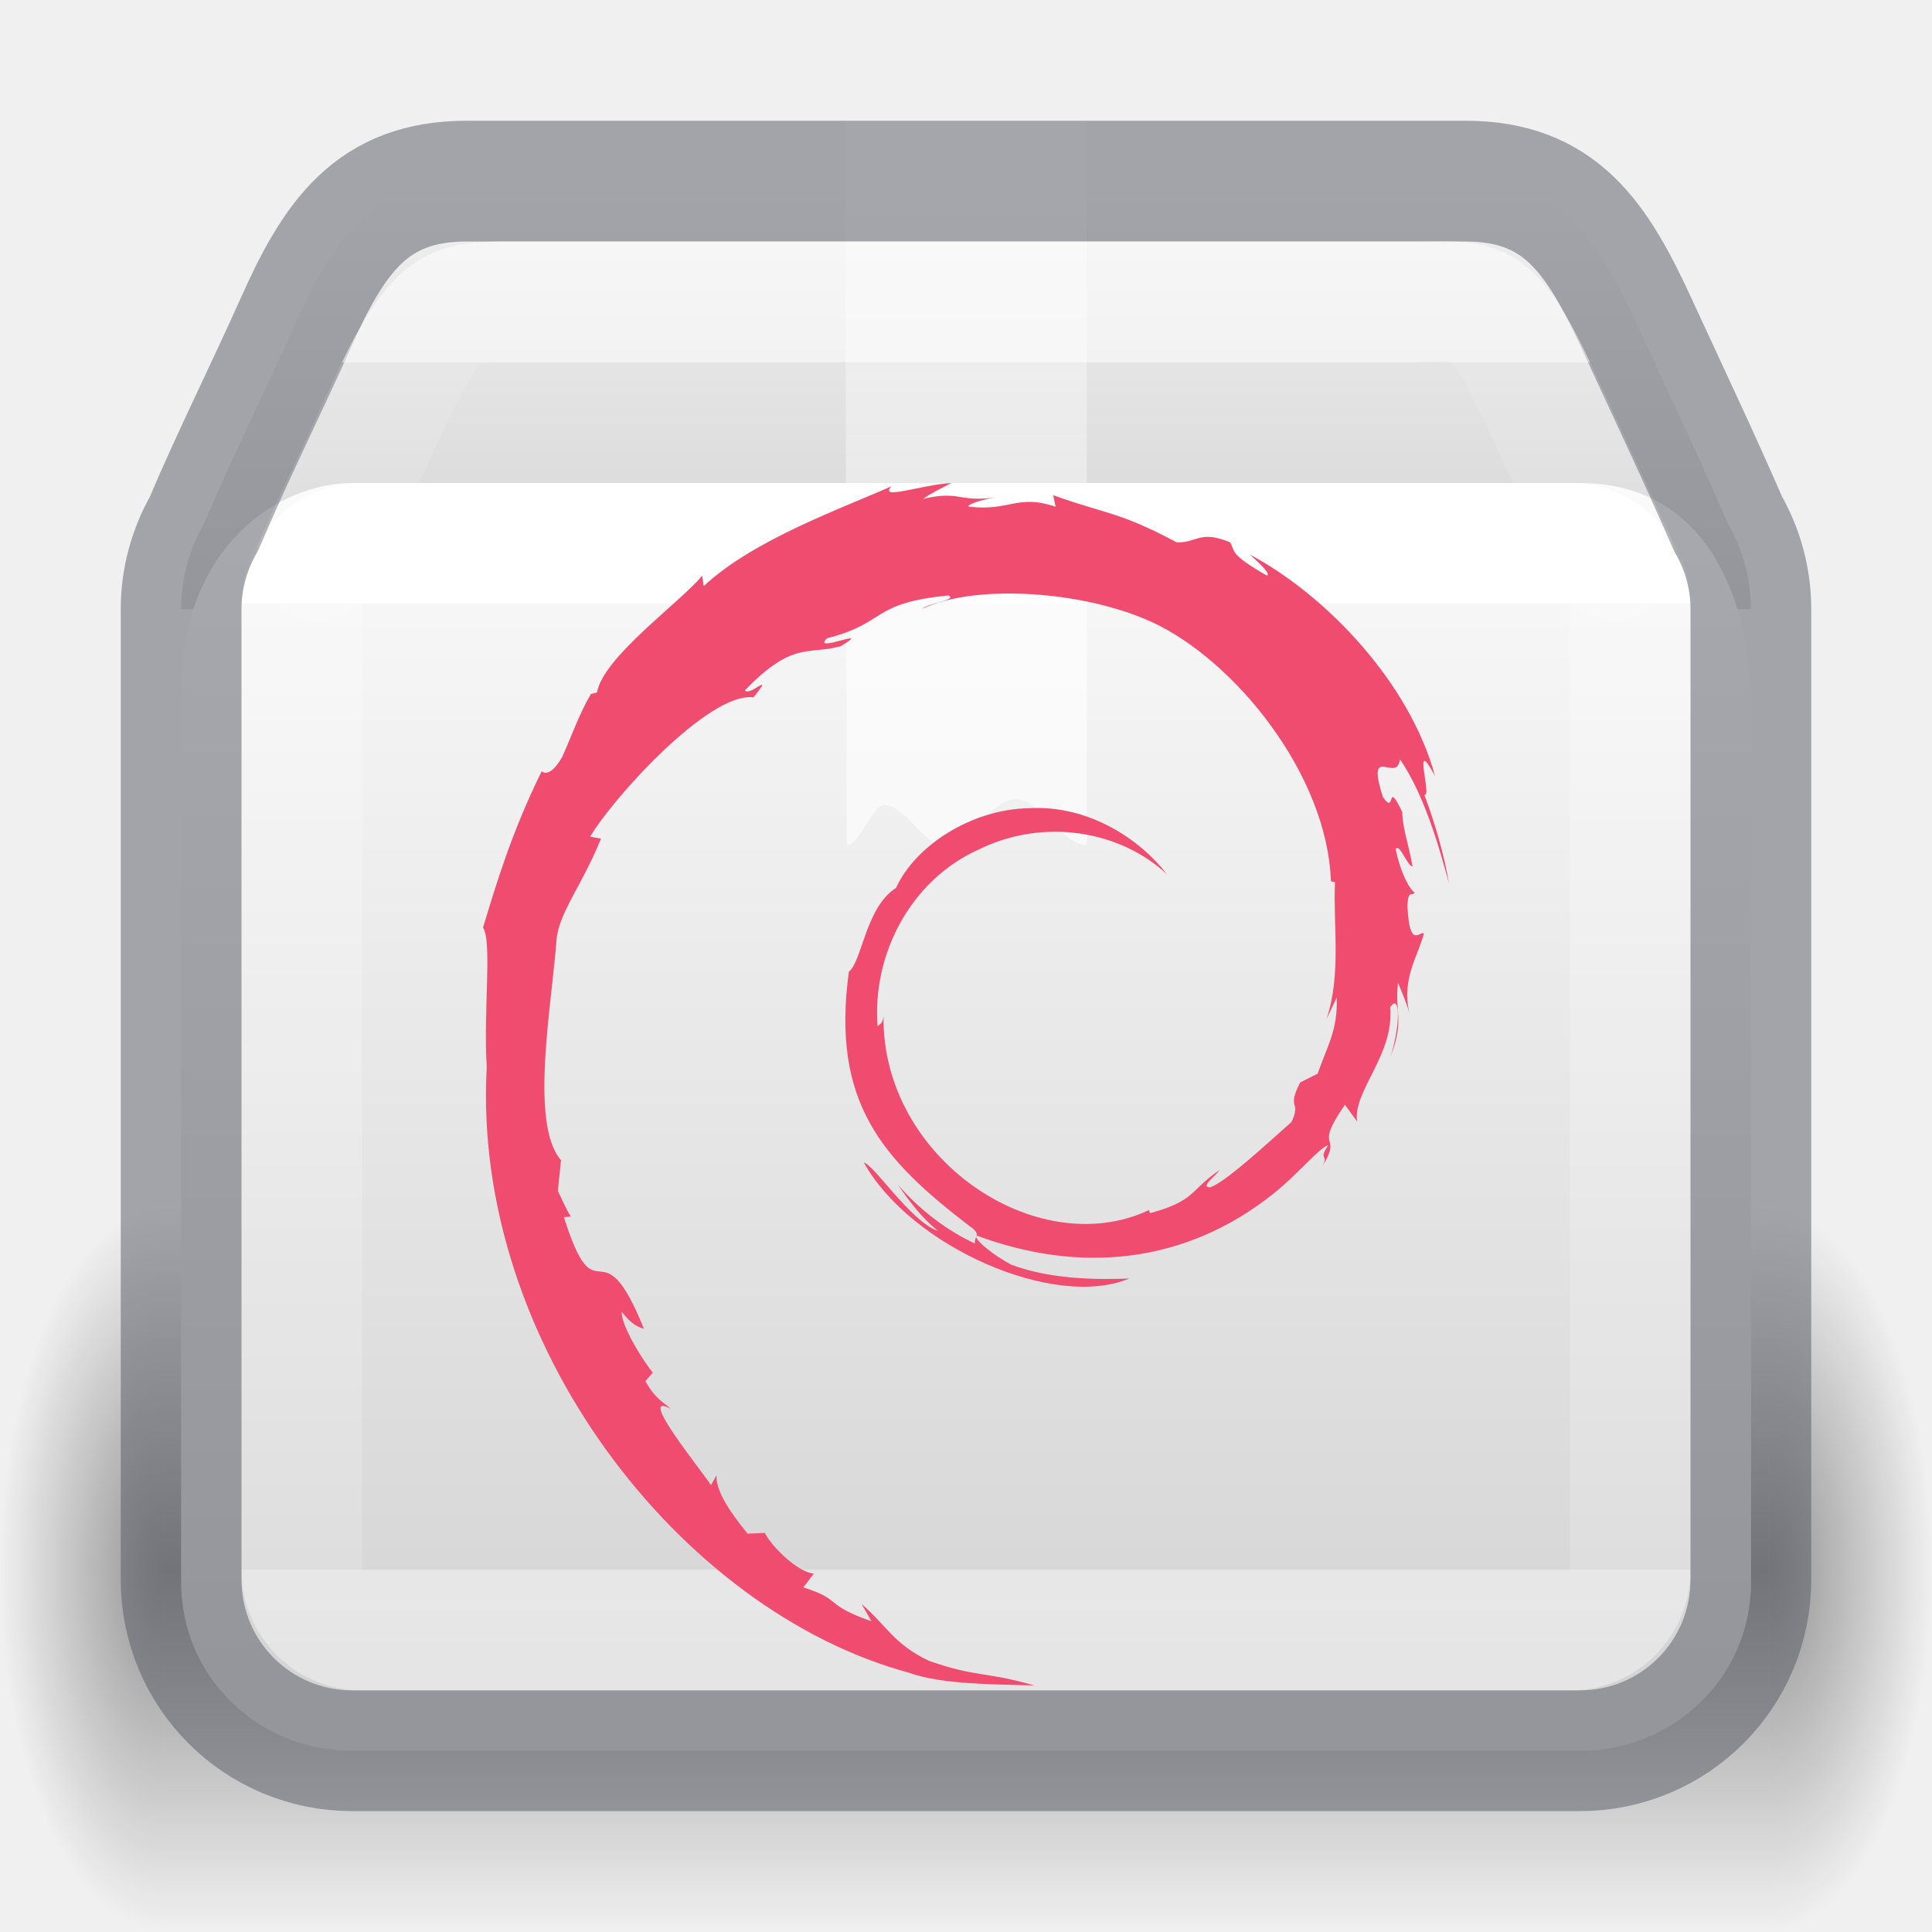
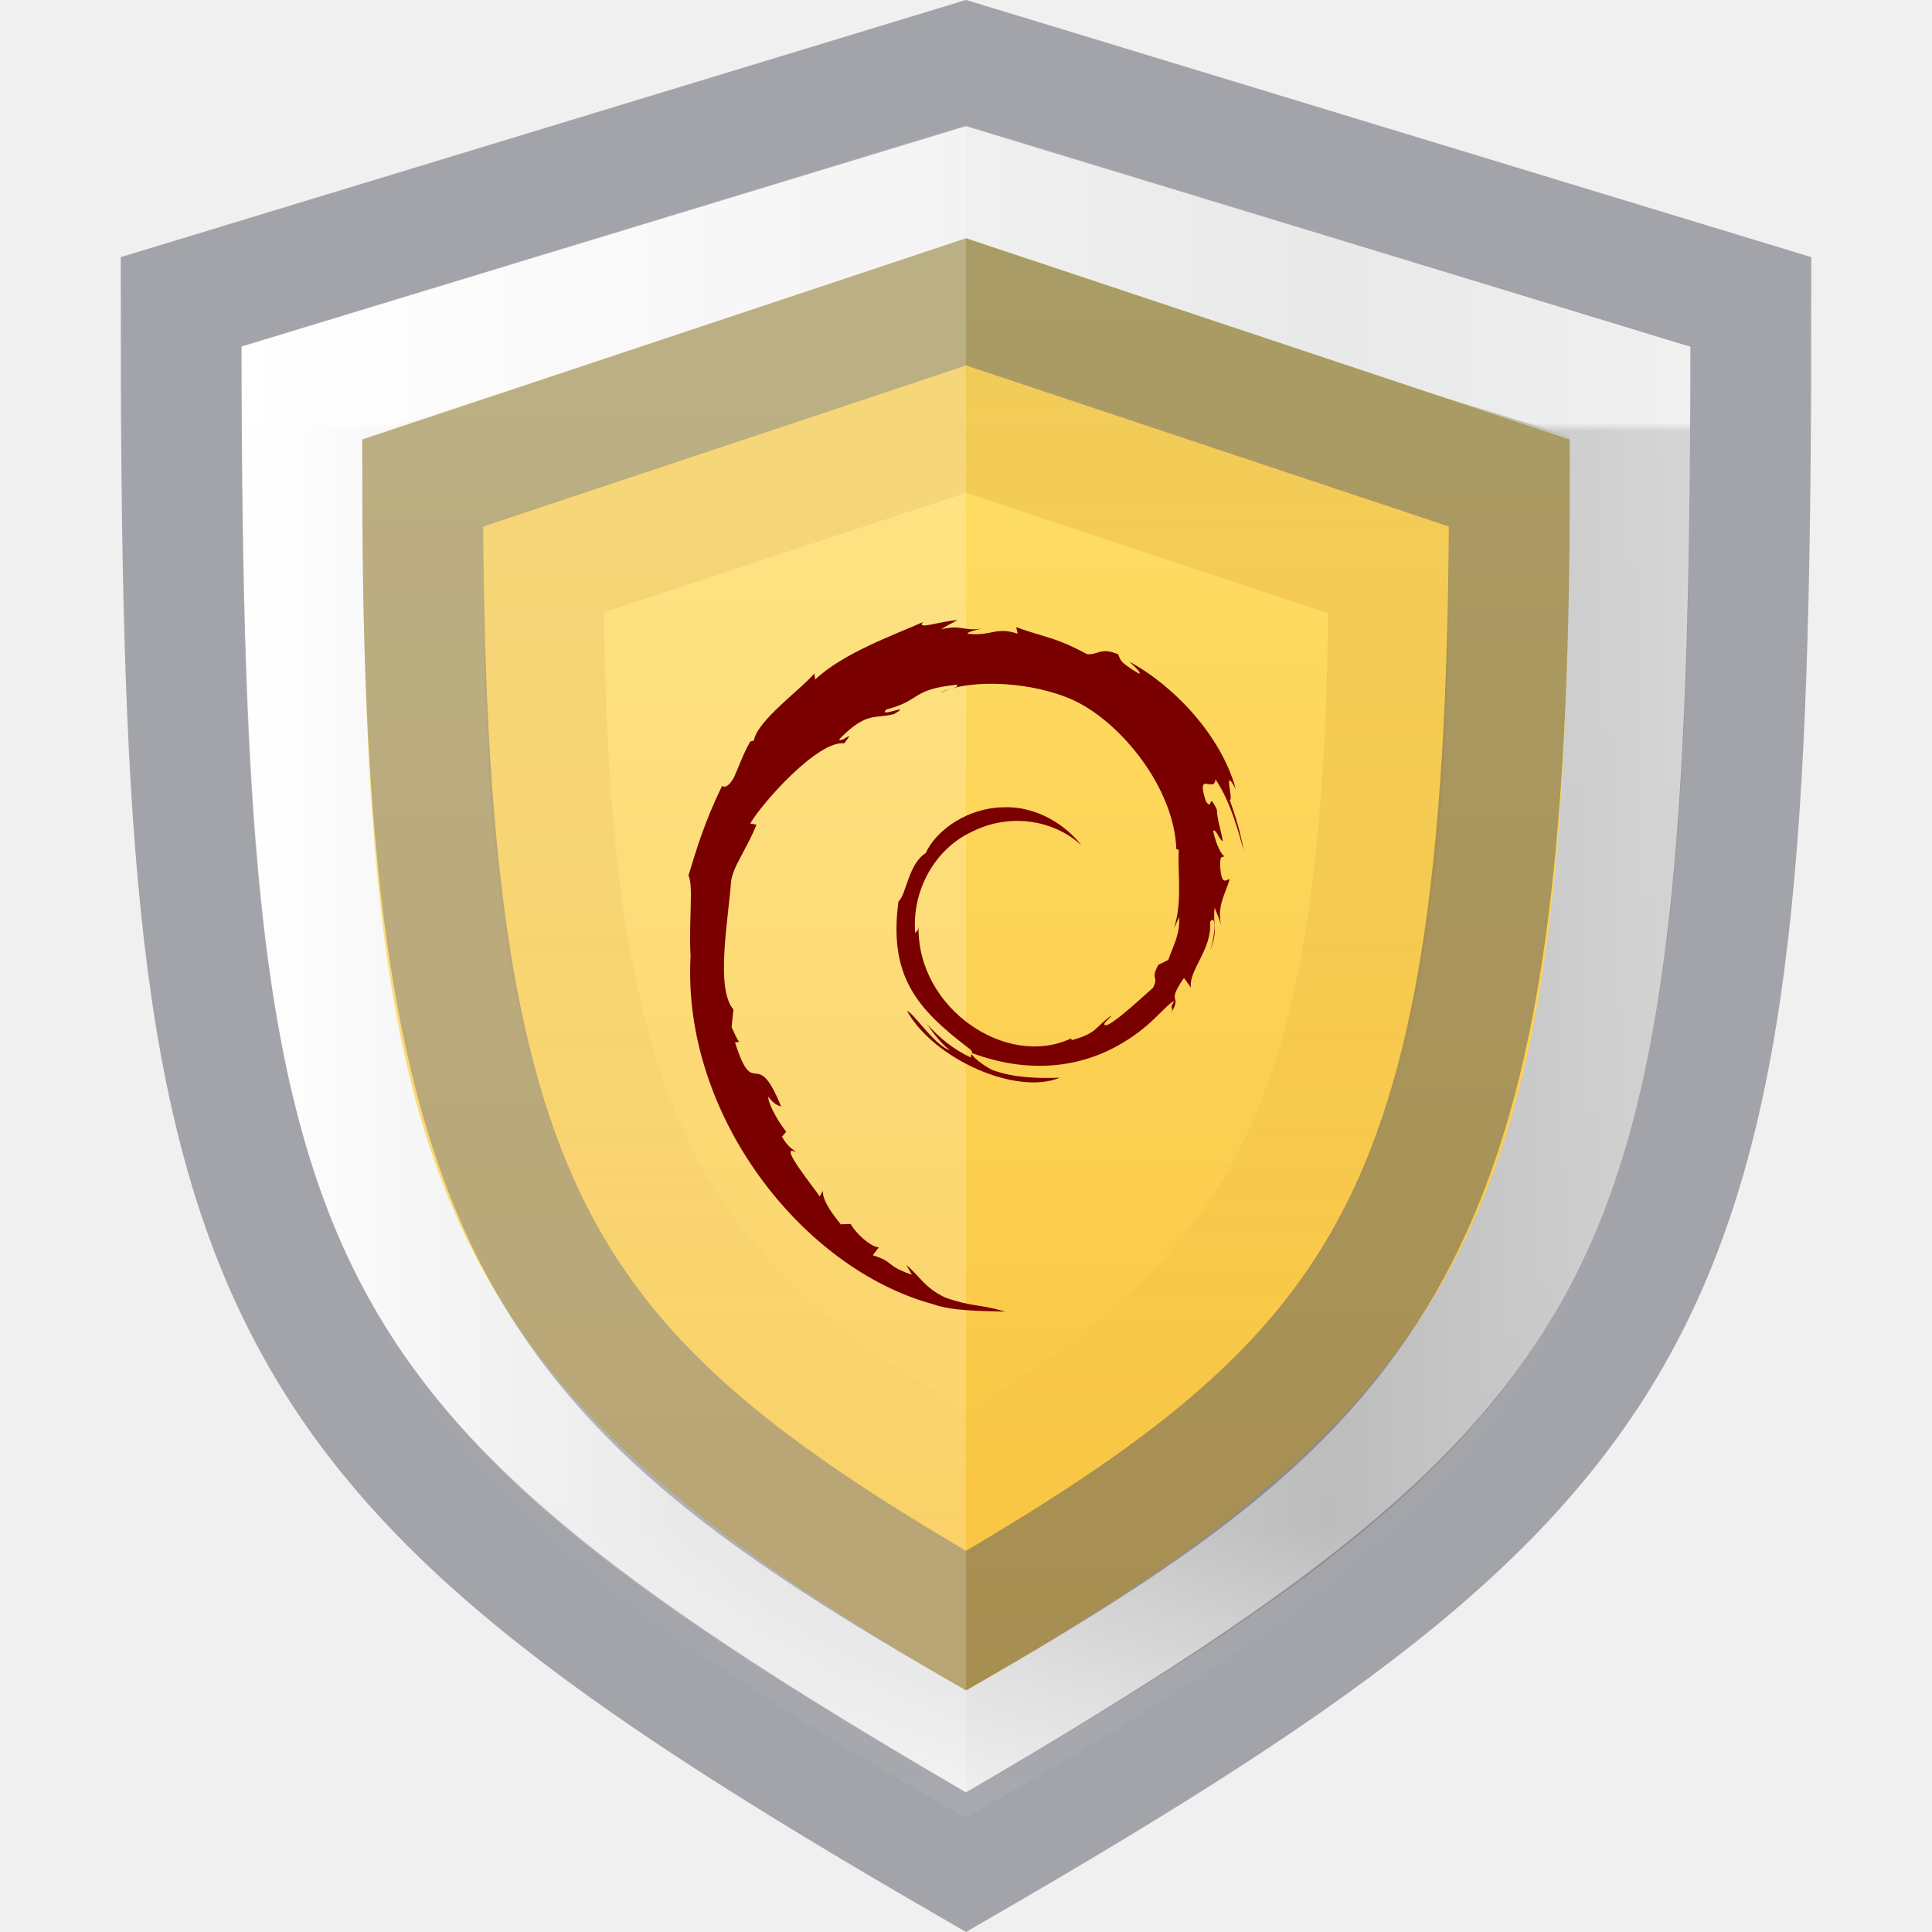
- <svg xmlns="http://www.w3.org/2000/svg" xmlns:xlink="http://www.w3.org/1999/xlink" height="16" version="1" viewBox="0 0 16 16" width="16" id="svg97">
-   <defs id="defs75">
+ <svg xmlns="http://www.w3.org/2000/svg" xmlns:xlink="http://www.w3.org/1999/xlink" id="svg3935" height="16" width="16" version="1.1" xml:space="preserve">
+   <defs id="defs3937">
+     <linearGradient id="linearGradient2793-2-0-669-94-2">
+       <stop id="stop4681-3-1" style="stop-color:#b4b4b4;stop-opacity:1" offset="0" />
+       <stop id="stop4683-67-4" style="stop-color:#ffffff;stop-opacity:1" offset="1" />
+     </linearGradient>
+     <linearGradient id="linearGradient4342">
+       <stop id="stop4344" style="stop-color:#ffffff;stop-opacity:1" offset="0" />
+       <stop id="stop4346" style="stop-color:#ffffff;stop-opacity:0.235" offset="0.006" />
+       <stop id="stop4348" style="stop-color:#ffffff;stop-opacity:0.157" offset="0.796" />
+       <stop id="stop4350" style="stop-color:#ffffff;stop-opacity:1" offset="1" />
+     </linearGradient>
+     <linearGradient y2="47.962" x2="261.298" y1="14.362" x1="261.298" gradientTransform="matrix(0.3564594,0,0,0.357143,-82.64214,-3.129465)" gradientUnits="userSpaceOnUse" id="linearGradient4304" xlink:href="#linearGradient5362" />
+     <linearGradient y2="35.93" x2="154.282" y1="22.092" x1="154.282" gradientTransform="matrix(0.8294362,0,0,0.8310269,-114.9669,-14.85903)" gradientUnits="userSpaceOnUse" id="linearGradient4335" xlink:href="#linearGradient4342" />
+     <linearGradient y2="45.162" x2="225.227" y1="17.162" x1="225.227" gradientTransform="matrix(0.3564594,0,0,0.357143,-70.7844,-3.129465)" gradientUnits="userSpaceOnUse" id="linearGradient4362" xlink:href="#linearGradient5668" />
+     <linearGradient y2="51.276" x2="1366.409" y1="51.276" x1="1507.964" spreadMethod="reflect" gradientTransform="matrix(0.06357945,0,0,0.05566495,-84.87553,-1.787305)" gradientUnits="userSpaceOnUse" id="linearGradient4368" xlink:href="#linearGradient2793-2-0-669-94-2" />
+     <linearGradient id="linearGradient5668">
+       <stop id="stop5670" offset="0" style="stop-color:#ad5f00;stop-opacity:1" />
+       <stop id="stop5672" offset="1" style="stop-color:#ad5f00;stop-opacity:0" />
+     </linearGradient>
+     <linearGradient id="linearGradient5362">
+       <stop id="stop5364" offset="0" style="stop-color:#ffe16b;stop-opacity:1" />
+       <stop id="stop5366" offset="1" style="stop-color:#f9c440;stop-opacity:1" />
+     </linearGradient>
    <linearGradient id="linearGradient121303">
      <stop id="stop121295" style="stop-color:#ffffff;stop-opacity:1" offset="0" />
      <stop id="stop121297" style="stop-color:#ffffff;stop-opacity:0.235" offset="0" />
      <stop id="stop121299" style="stop-color:#ffffff;stop-opacity:0.157" offset="0.939" />
      <stop id="stop121301" style="stop-color:#ffffff;stop-opacity:0.392" offset="1" />
    </linearGradient>
    <linearGradient id="g">
      <stop offset="0" id="stop13" />
      <stop offset="1" stop-opacity="0" id="stop15" />
    </linearGradient>
    <linearGradient id="c">
      <stop offset="0" stop-color="#fff" id="stop36" />
      <stop offset="0.281" stop-color="#fff" id="stop38" />
      <stop offset="0.428" stop-color="#fff" stop-opacity=".643" id="stop40" />
      <stop offset="1" stop-color="#fff" stop-opacity=".391" id="stop42" />
    </linearGradient>
    <linearGradient id="h">
      <stop offset="0" stop-opacity="0" id="stop54" />
      <stop offset=".5" id="stop56" />
      <stop offset="1" stop-opacity="0" id="stop58" />
    </linearGradient>
    <linearGradient id="linearGradient3924-2-2-5-8">
      <stop id="stop3926-9-4-9-6" style="stop-color:#ffffff;stop-opacity:1" offset="0" />
      <stop id="stop3928-9-8-6-5" style="stop-color:#ffffff;stop-opacity:0.235" offset="0" />
      <stop id="stop3930-3-5-1-7" style="stop-color:#ffffff;stop-opacity:0.157" offset="1" />
      <stop id="stop3932-8-0-4-8" style="stop-color:#ffffff;stop-opacity:0.392" offset="1" />
    </linearGradient>
    <radialGradient cx="5" cy="41.5" fx="5" fy="41.5" gradientTransform="matrix(0.2719694,0,0,0.6,-5.215927,-73.9)" gradientUnits="userSpaceOnUse" xlink:href="#g" id="i-6-9-7-8-9" r="5" />
    <radialGradient cx="5" cy="41.5" fx="5" fy="41.5" gradientTransform="matrix(0.2719694,0,0,0.6,15.78458,-73.9)" gradientUnits="userSpaceOnUse" xlink:href="#g" id="k-0-7-3-9-3" r="5" />
    <linearGradient xlink:href="#h" id="linearGradient121754" gradientUnits="userSpaceOnUse" gradientTransform="matrix(0.5777446,0,0,0.5454562,-3.076946,26.90875)" x1="17.554" y1="46" x2="17.554" y2="35" />
    <linearGradient xlink:href="#linearGradient855" id="linearGradient121756" gradientUnits="userSpaceOnUse" gradientTransform="matrix(0.4065457,0,0,0.4265819,13.59531,-4.186374)" x1="-5.887" y1="19.191" x2="-5.887" y2="42.633" />
    <linearGradient xlink:href="#linearGradient3924-2-2-5-8" id="linearGradient121760" gradientUnits="userSpaceOnUse" gradientTransform="matrix(0.2972977,0,0,0.2432436,0.8648551,3.162154)" x1="24" y1="7.556" x2="24" y2="40.444" />
    <linearGradient xlink:href="#c" id="linearGradient121762" gradientUnits="userSpaceOnUse" gradientTransform="matrix(0.4969165,0,0,0.4938048,-3.919906,-3.863675)" x1="24.537" y1="21.915" x2="24.537" y2="7.913" />
    <linearGradient xlink:href="#linearGradient121303" id="linearGradient121764" gradientUnits="userSpaceOnUse" gradientTransform="matrix(0.3060675,0,0,0.2598691,0.6585053,2.987071)" x1="25.086" y1="0.05" x2="25.086" y2="18.299" />
    <linearGradient xlink:href="#linearGradient855" id="linearGradient1703" gradientUnits="userSpaceOnUse" gradientTransform="matrix(0.4065457,0,0,0.4369242,13.60011,-4.639391)" x1="-5.887" y1="11.483" x2="-5.887" y2="22.149" />
    <linearGradient id="linearGradient855">
      <stop id="stop851" offset="0" style="stop-color:#fafafa;stop-opacity:1" />
      <stop id="stop853" offset="1" style="stop-color:#d4d4d4;stop-opacity:1" />
    </linearGradient>
    <defs id="defs75">
-       <linearGradient id="linearGradient121303">
-         <stop id="stop121295" style="stop-color:#ffffff;stop-opacity:1" offset="0" />
-         <stop id="stop121297" style="stop-color:#ffffff;stop-opacity:0.235" offset="0" />
-         <stop id="stop121299" style="stop-color:#ffffff;stop-opacity:0.157" offset="0.939" />
-         <stop id="stop121301" style="stop-color:#ffffff;stop-opacity:0.392" offset="1" />
+       <linearGradient id="linearGradient4">
+         <stop id="stop1" style="stop-color:#ffffff;stop-opacity:1" offset="0" />
+         <stop id="stop2" style="stop-color:#ffffff;stop-opacity:0.235" offset="0" />
+         <stop id="stop3" style="stop-color:#ffffff;stop-opacity:0.157" offset="0.939" />
+         <stop id="stop4" style="stop-color:#ffffff;stop-opacity:0.392" offset="1" />
      </linearGradient>
-       <linearGradient id="g">
-         <stop offset="0" id="stop13" />
-         <stop offset="1" stop-opacity="0" id="stop15" />
+       <linearGradient id="linearGradient6">
+         <stop offset="0" id="stop5" />
+         <stop offset="1" stop-opacity="0" id="stop6" />
      </linearGradient>
-       <linearGradient id="c">
-         <stop offset="0" stop-color="#fff" id="stop36" />
-         <stop offset="0.281" stop-color="#fff" id="stop38" />
-         <stop offset="0.428" stop-color="#fff" stop-opacity=".643" id="stop40" />
-         <stop offset="1" stop-color="#fff" stop-opacity=".391" id="stop42" />
+       <linearGradient id="linearGradient10">
+         <stop offset="0" stop-color="#fff" id="stop7" />
+         <stop offset="0.281" stop-color="#fff" id="stop8" />
+         <stop offset="0.428" stop-color="#fff" stop-opacity=".643" id="stop9" />
+         <stop offset="1" stop-color="#fff" stop-opacity=".391" id="stop10" />
      </linearGradient>
-       <linearGradient id="h">
-         <stop offset="0" stop-opacity="0" id="stop54" />
-         <stop offset=".5" id="stop56" />
-         <stop offset="1" stop-opacity="0" id="stop58" />
+       <linearGradient id="linearGradient14">
+         <stop offset="0" stop-opacity="0" id="stop11" />
+         <stop offset=".5" id="stop12" />
+         <stop offset="1" stop-opacity="0" id="stop14" />
      </linearGradient>
-       <linearGradient id="linearGradient3924-2-2-5-8">
-         <stop id="stop3926-9-4-9-6" style="stop-color:#ffffff;stop-opacity:1" offset="0" />
-         <stop id="stop3928-9-8-6-5" style="stop-color:#ffffff;stop-opacity:0.235" offset="0" />
-         <stop id="stop3930-3-5-1-7" style="stop-color:#ffffff;stop-opacity:0.157" offset="1" />
-         <stop id="stop3932-8-0-4-8" style="stop-color:#ffffff;stop-opacity:0.392" offset="1" />
+       <linearGradient id="linearGradient19">
+         <stop id="stop16" style="stop-color:#ffffff;stop-opacity:1" offset="0" />
+         <stop id="stop17" style="stop-color:#ffffff;stop-opacity:0.235" offset="0" />
+         <stop id="stop18" style="stop-color:#ffffff;stop-opacity:0.157" offset="1" />
+         <stop id="stop19" style="stop-color:#ffffff;stop-opacity:0.392" offset="1" />
      </linearGradient>
-       <radialGradient cx="5" cy="41.5" fx="5" fy="41.5" gradientTransform="matrix(0.2719694,0,0,0.6,-5.215927,-73.9)" gradientUnits="userSpaceOnUse" xlink:href="#g" id="i-6-9-7-8-9" r="5" />
-       <radialGradient cx="5" cy="41.5" fx="5" fy="41.5" gradientTransform="matrix(0.2719694,0,0,0.6,15.78458,-73.9)" gradientUnits="userSpaceOnUse" xlink:href="#g" id="k-0-7-3-9-3" r="5" />
-       <linearGradient xlink:href="#h" id="linearGradient121754" gradientUnits="userSpaceOnUse" gradientTransform="matrix(0.5777446,0,0,0.5454562,-3.076946,26.90875)" x1="17.554" y1="46" x2="17.554" y2="35" />
-       <linearGradient xlink:href="#linearGradient855" id="linearGradient121756" gradientUnits="userSpaceOnUse" gradientTransform="matrix(0.4065457,0,0,0.4265819,13.59531,-4.186374)" x1="-5.887" y1="19.191" x2="-5.887" y2="42.633" />
-       <linearGradient xlink:href="#linearGradient3924-2-2-5-8" id="linearGradient121760" gradientUnits="userSpaceOnUse" gradientTransform="matrix(0.2972977,0,0,0.2432436,0.8648551,3.162154)" x1="24" y1="7.556" x2="24" y2="40.444" />
-       <linearGradient xlink:href="#c" id="linearGradient121762" gradientUnits="userSpaceOnUse" gradientTransform="matrix(0.4969165,0,0,0.4938048,-3.919906,-3.863675)" x1="24.537" y1="21.915" x2="24.537" y2="7.913" />
-       <linearGradient xlink:href="#linearGradient121303" id="linearGradient121764" gradientUnits="userSpaceOnUse" gradientTransform="matrix(0.3060675,0,0,0.2598691,0.6585053,2.987071)" x1="25.086" y1="0.05" x2="25.086" y2="18.299" />
-       <linearGradient xlink:href="#linearGradient855" id="linearGradient1703" gradientUnits="userSpaceOnUse" gradientTransform="matrix(0.4065457,0,0,0.4369242,13.60011,-4.639391)" x1="-5.887" y1="11.483" x2="-5.887" y2="22.149" />
-       <linearGradient id="linearGradient855">
-         <stop id="stop851" offset="0" style="stop-color:#fafafa;stop-opacity:1" />
-         <stop id="stop853" offset="1" style="stop-color:#d4d4d4;stop-opacity:1" />
+       <radialGradient cx="5" cy="41.5" fx="5" fy="41.5" gradientTransform="matrix(0.2719694,0,0,0.6,-5.215927,-73.9)" gradientUnits="userSpaceOnUse" xlink:href="#g" id="radialGradient19" r="5" />
+       <radialGradient cx="5" cy="41.5" fx="5" fy="41.5" gradientTransform="matrix(0.2719694,0,0,0.6,15.78458,-73.9)" gradientUnits="userSpaceOnUse" xlink:href="#g" id="radialGradient20" r="5" />
+       <linearGradient xlink:href="#h" id="linearGradient20" gradientUnits="userSpaceOnUse" gradientTransform="matrix(0.5777446,0,0,0.5454562,-3.076946,26.90875)" x1="17.554" y1="46" x2="17.554" y2="35" />
+       <linearGradient xlink:href="#linearGradient855" id="linearGradient21" gradientUnits="userSpaceOnUse" gradientTransform="matrix(0.4065457,0,0,0.4265819,13.59531,-4.186374)" x1="-5.887" y1="19.191" x2="-5.887" y2="42.633" />
+       <linearGradient xlink:href="#linearGradient3924-2-2-5-8" id="linearGradient22" gradientUnits="userSpaceOnUse" gradientTransform="matrix(0.2972977,0,0,0.2432436,0.8648551,3.162154)" x1="24" y1="7.556" x2="24" y2="40.444" />
+       <linearGradient xlink:href="#c" id="linearGradient23" gradientUnits="userSpaceOnUse" gradientTransform="matrix(0.4969165,0,0,0.4938048,-3.919906,-3.863675)" x1="24.537" y1="21.915" x2="24.537" y2="7.913" />
+       <linearGradient xlink:href="#linearGradient121303" id="linearGradient24" gradientUnits="userSpaceOnUse" gradientTransform="matrix(0.3060675,0,0,0.2598691,0.6585053,2.987071)" x1="25.086" y1="0.05" x2="25.086" y2="18.299" />
+       <linearGradient xlink:href="#linearGradient855" id="linearGradient25" gradientUnits="userSpaceOnUse" gradientTransform="matrix(0.4065457,0,0,0.4369242,13.60011,-4.639391)" x1="-5.887" y1="11.483" x2="-5.887" y2="22.149" />
+       <linearGradient id="linearGradient26">
+         <stop id="stop25" offset="0" style="stop-color:#fafafa;stop-opacity:1" />
+         <stop id="stop26" offset="1" style="stop-color:#d4d4d4;stop-opacity:1" />
      </linearGradient>
    </defs>
-     <linearGradient id="linearGradient121303">
-       <stop id="stop121295" style="stop-color:#ffffff;stop-opacity:1" offset="0" />
-       <stop id="stop121297" style="stop-color:#ffffff;stop-opacity:0.235" offset="0" />
-       <stop id="stop121299" style="stop-color:#ffffff;stop-opacity:0.157" offset="0.939" />
-       <stop id="stop121301" style="stop-color:#ffffff;stop-opacity:0.392" offset="1" />
-     </linearGradient>
-     <stop id="stop121295" style="stop-color:#ffffff;stop-opacity:1" offset="0" />
-     <stop id="stop121297" style="stop-color:#ffffff;stop-opacity:0.235" offset="0" />
-     <stop id="stop121299" style="stop-color:#ffffff;stop-opacity:0.157" offset="0.939" />
-     <stop id="stop121301" style="stop-color:#ffffff;stop-opacity:0.392" offset="1" />
-     <linearGradient id="g">
-       <stop offset="0" id="stop13" />
-       <stop offset="1" stop-opacity="0" id="stop15" />
-     </linearGradient>
-     <stop offset="0" id="stop13" />
-     <stop offset="1" stop-opacity="0" id="stop15" />
-     <linearGradient id="c">
-       <stop offset="0" stop-color="#fff" id="stop36" />
-       <stop offset="0.281" stop-color="#fff" id="stop38" />
-       <stop offset="0.428" stop-color="#fff" stop-opacity=".643" id="stop40" />
-       <stop offset="1" stop-color="#fff" stop-opacity=".391" id="stop42" />
-     </linearGradient>
-     <stop offset="0" stop-color="#fff" id="stop36" />
-     <stop offset="0.281" stop-color="#fff" id="stop38" />
-     <stop offset="0.428" stop-color="#fff" stop-opacity=".643" id="stop40" />
-     <stop offset="1" stop-color="#fff" stop-opacity=".391" id="stop42" />
-     <linearGradient id="h">
-       <stop offset="0" stop-opacity="0" id="stop54" />
-       <stop offset=".5" id="stop56" />
-       <stop offset="1" stop-opacity="0" id="stop58" />
-     </linearGradient>
-     <stop offset="0" stop-opacity="0" id="stop54" />
-     <stop offset=".5" id="stop56" />
-     <stop offset="1" stop-opacity="0" id="stop58" />
-     <linearGradient id="linearGradient3924-2-2-5-8">
-       <stop id="stop3926-9-4-9-6" style="stop-color:#ffffff;stop-opacity:1" offset="0" />
-       <stop id="stop3928-9-8-6-5" style="stop-color:#ffffff;stop-opacity:0.235" offset="0" />
-       <stop id="stop3930-3-5-1-7" style="stop-color:#ffffff;stop-opacity:0.157" offset="1" />
-       <stop id="stop3932-8-0-4-8" style="stop-color:#ffffff;stop-opacity:0.392" offset="1" />
-     </linearGradient>
-     <stop id="stop3926-9-4-9-6" style="stop-color:#ffffff;stop-opacity:1" offset="0" />
-     <stop id="stop3928-9-8-6-5" style="stop-color:#ffffff;stop-opacity:0.235" offset="0" />
-     <stop id="stop3930-3-5-1-7" style="stop-color:#ffffff;stop-opacity:0.157" offset="1" />
-     <stop id="stop3932-8-0-4-8" style="stop-color:#ffffff;stop-opacity:0.392" offset="1" />
-     <radialGradient cx="5" cy="41.5" fx="5" fy="41.5" gradientTransform="matrix(0.2719694,0,0,0.6,-5.215927,-73.9)" gradientUnits="userSpaceOnUse" xlink:href="#g" id="i-6-9-7-8-9" r="5" />
-     <radialGradient cx="5" cy="41.5" fx="5" fy="41.5" gradientTransform="matrix(0.2719694,0,0,0.6,15.78458,-73.9)" gradientUnits="userSpaceOnUse" xlink:href="#g" id="k-0-7-3-9-3" r="5" />
-     <linearGradient xlink:href="#h" id="linearGradient121754" gradientUnits="userSpaceOnUse" gradientTransform="matrix(0.5777446,0,0,0.5454562,-3.076946,26.90875)" x1="17.554" y1="46" x2="17.554" y2="35" />
-     <linearGradient xlink:href="#linearGradient855" id="linearGradient121756" gradientUnits="userSpaceOnUse" gradientTransform="matrix(0.4065457,0,0,0.4265819,13.59531,-4.186374)" x1="-5.887" y1="19.191" x2="-5.887" y2="42.633" />
-     <linearGradient xlink:href="#linearGradient3924-2-2-5-8" id="linearGradient121760" gradientUnits="userSpaceOnUse" gradientTransform="matrix(0.2972977,0,0,0.2432436,0.8648551,3.162154)" x1="24" y1="7.556" x2="24" y2="40.444" />
-     <linearGradient xlink:href="#c" id="linearGradient121762" gradientUnits="userSpaceOnUse" gradientTransform="matrix(0.4969165,0,0,0.4938048,-3.919906,-3.863675)" x1="24.537" y1="21.915" x2="24.537" y2="7.913" />
-     <linearGradient xlink:href="#linearGradient121303" id="linearGradient121764" gradientUnits="userSpaceOnUse" gradientTransform="matrix(0.3060675,0,0,0.2598691,0.6585053,2.987071)" x1="25.086" y1="0.05" x2="25.086" y2="18.299" />
-     <linearGradient xlink:href="#linearGradient855" id="linearGradient1703" gradientUnits="userSpaceOnUse" gradientTransform="matrix(0.4065457,0,0,0.4369242,13.60011,-4.639391)" x1="-5.887" y1="11.483" x2="-5.887" y2="22.149" />
-     <linearGradient id="linearGradient855">
-       <stop id="stop851" offset="0" style="stop-color:#fafafa;stop-opacity:1" />
-       <stop id="stop853" offset="1" style="stop-color:#d4d4d4;stop-opacity:1" />
-     </linearGradient>
-     <stop id="stop851" offset="0" style="stop-color:#fafafa;stop-opacity:1" />
-     <stop id="stop853" offset="1" style="stop-color:#d4d4d4;stop-opacity:1" />
+     <stop id="stop31" style="stop-color:#ffffff;stop-opacity:1" offset="0" />
+     <stop id="stop32" style="stop-color:#ffffff;stop-opacity:0.235" offset="0" />
+     <stop id="stop33" style="stop-color:#ffffff;stop-opacity:0.157" offset="0.939" />
+     <stop id="stop34" style="stop-color:#ffffff;stop-opacity:0.392" offset="1" />
+     <stop offset="0" id="stop39" />
+     <stop offset="1" stop-opacity="0" id="stop41" />
+     <stop offset="0" stop-color="#fff" id="stop47" />
+     <stop offset="0.281" stop-color="#fff" id="stop48" />
+     <stop offset="0.428" stop-color="#fff" stop-opacity=".643" id="stop49" />
+     <stop offset="1" stop-color="#fff" stop-opacity=".391" id="stop50" />
+     <stop offset="0" stop-opacity="0" id="stop55" />
+     <stop offset=".5" id="stop57" />
+     <stop offset="1" stop-opacity="0" id="stop59" />
+     <stop id="stop64" style="stop-color:#ffffff;stop-opacity:1" offset="0" />
+     <stop id="stop65" style="stop-color:#ffffff;stop-opacity:0.235" offset="0" />
+     <stop id="stop66" style="stop-color:#ffffff;stop-opacity:0.157" offset="1" />
+     <stop id="stop67" style="stop-color:#ffffff;stop-opacity:0.392" offset="1" />
+     <radialGradient cx="5" cy="41.5" fx="5" fy="41.5" gradientTransform="matrix(0.2719694,0,0,0.6,-5.215927,-73.9)" gradientUnits="userSpaceOnUse" xlink:href="#g" id="radialGradient67" r="5" />
+     <radialGradient cx="5" cy="41.5" fx="5" fy="41.5" gradientTransform="matrix(0.2719694,0,0,0.6,15.78458,-73.9)" gradientUnits="userSpaceOnUse" xlink:href="#g" id="radialGradient68" r="5" />
+     <stop id="stop75" offset="0" style="stop-color:#fafafa;stop-opacity:1" />
+     <stop id="stop76" offset="1" style="stop-color:#d4d4d4;stop-opacity:1" />
+     <radialGradient cx="5" cy="41.5" fx="5" fy="41.5" gradientTransform="matrix(0.2719694,0,0,0.6,-5.215927,-73.9)" gradientUnits="userSpaceOnUse" xlink:href="#g" id="radialGradient1" r="5" />
+     <radialGradient cx="5" cy="41.5" fx="5" fy="41.5" gradientTransform="matrix(0.2719694,0,0,0.6,15.78458,-73.9)" gradientUnits="userSpaceOnUse" xlink:href="#g" id="radialGradient2" r="5" />
  </defs>
-   <g id="g2827" transform="translate(-2.5,-36)">
-     <rect fill="url(#i)" height="6" opacity="0.4" transform="scale(-1)" width="1.356" x="-3.856" y="-52" id="rect77-9-90-2-7-8" style="fill:url(#i-6-9-7-8-9);stroke-width:1" />
-     <rect fill="url(#j)" height="6" opacity="0.4" width="13.288" x="3.856" y="46" id="rect79-7-2-0-1-4" style="fill:url(#linearGradient121754);stroke-width:1" />
-     <rect fill="url(#k)" height="6" opacity="0.4" transform="scale(1,-1)" width="1.356" x="17.144" y="-52" id="rect81-3-8-6-7-8" style="fill:url(#k-0-7-3-9-3);stroke-width:1" />
+   <path style="color:#000000;clip-rule:nonzero;display:inline;overflow:visible;visibility:visible;opacity:1;isolation:auto;mix-blend-mode:normal;color-interpolation:sRGB;color-interpolation-filters:linearRGB;solid-color:#000000;solid-opacity:1;fill:url(#linearGradient4368);fill-opacity:1;fill-rule:nonzero;stroke:none;stroke-width:1;stroke-linecap:butt;stroke-linejoin:miter;stroke-miterlimit:4;stroke-dasharray:none;stroke-dashoffset:0;stroke-opacity:1;marker:none;color-rendering:auto;image-rendering:auto;shape-rendering:auto;text-rendering:auto;enable-background:accumulate" d="M 2,2.868 8,1.042 14,2.868 C 14,10.5 13.5,11.668 8,14.844 2.5,11.66 2,10.5 2,2.868 Z" id="path4277" />
+   <path id="path4306" d="M 2.5,3.241 8,1.554 13.5,3.242 C 13.5,10.5 12.826,11.69 8,14.477 3.313,11.764 2.5,10.5 2.5,3.241 Z" style="color:#000000;clip-rule:nonzero;display:inline;overflow:visible;visibility:visible;opacity:0.7;isolation:auto;mix-blend-mode:normal;color-interpolation:sRGB;color-interpolation-filters:linearRGB;solid-color:#000000;solid-opacity:1;fill:none;fill-opacity:1;fill-rule:nonzero;stroke:url(#linearGradient4335);stroke-width:1;stroke-linecap:round;stroke-linejoin:miter;stroke-miterlimit:4.1;stroke-dasharray:none;stroke-dashoffset:0;stroke-opacity:1;marker:none;color-rendering:auto;image-rendering:auto;shape-rendering:auto;text-rendering:auto;enable-background:accumulate" />
+   <path id="path8117" d="M 1.5,2.5 8,0.522 14.5,2.5 C 14.5,10.719 14.06,11.914 8,15.422 1.94,11.914 1.5,10.719 1.5,2.5 Z" style="opacity:0.5;fill:none;fill-opacity:1;stroke:#555761;stroke-width:1;stroke-linecap:round;stroke-linejoin:miter;stroke-opacity:1" />
+   <path style="color:#000000;font-style:normal;font-variant:normal;font-weight:normal;font-stretch:normal;font-size:medium;line-height:normal;font-family:sans-serif;text-indent:0;text-align:start;text-decoration:none;text-decoration-line:none;text-decoration-style:solid;text-decoration-color:#000000;letter-spacing:normal;word-spacing:normal;text-transform:none;direction:ltr;block-progression:tb;writing-mode:lr-tb;baseline-shift:baseline;text-anchor:start;white-space:normal;clip-rule:nonzero;display:inline;overflow:visible;visibility:visible;opacity:1;isolation:auto;mix-blend-mode:normal;color-interpolation:sRGB;color-interpolation-filters:linearRGB;solid-color:#000000;solid-opacity:1;fill:url(#linearGradient4304);fill-opacity:1.0;fill-rule:nonzero;stroke:none;stroke-width:1;stroke-linecap:butt;stroke-linejoin:miter;stroke-miterlimit:4;stroke-dasharray:none;stroke-dashoffset:0;stroke-opacity:1;marker:none;color-rendering:auto;image-rendering:auto;shape-rendering:auto;text-rendering:auto;enable-background:accumulate" d="M 8,1.973 3,3.639 C 3,9.777 3.5,11.402 8,14 12.5,11.434 13,9.75 13,3.639 Z" id="path4216" />
+   <path style="color:#000000;clip-rule:nonzero;display:inline;overflow:visible;visibility:visible;opacity:0.5;isolation:auto;mix-blend-mode:normal;color-interpolation:sRGB;color-interpolation-filters:linearRGB;solid-color:#000000;solid-opacity:1;fill:none;fill-opacity:1;fill-rule:nonzero;stroke:#555761;stroke-width:1;stroke-linecap:round;stroke-linejoin:miter;stroke-miterlimit:4;stroke-dasharray:none;stroke-dashoffset:0;stroke-opacity:1;color-rendering:auto;image-rendering:auto;shape-rendering:auto;text-rendering:auto;enable-background:accumulate" d="M 3.5,4 8,2.5 12.5,4 c 0,6.071 -0.936,7.36 -4.5,9.422 C 4.435,11.36 3.5,10.071 3.5,4 Z" id="path8128" />
+   <path id="path4337" d="M 4.5,4.711 8,3.555 11.5,4.719 c 0,4.781 -0.906,6.047 -3.5,7.547 C 5.414,10.77 4.5,9.5 4.5,4.711 Z" style="color:#000000;clip-rule:nonzero;display:inline;overflow:visible;visibility:visible;opacity:0.15;isolation:auto;mix-blend-mode:normal;color-interpolation:sRGB;color-interpolation-filters:linearRGB;solid-color:#000000;solid-opacity:1;fill:none;fill-opacity:0;fill-rule:nonzero;stroke:url(#linearGradient4362);stroke-width:1;stroke-linecap:round;stroke-linejoin:miter;stroke-miterlimit:4;stroke-dasharray:none;stroke-dashoffset:0;stroke-opacity:1;marker:none;color-rendering:auto;image-rendering:auto;shape-rendering:auto;text-rendering:auto;enable-background:accumulate" />
+   <path id="path4364" d="M 2,2.868 8,1.042 C 8,6.5 8,9 8,14.844 2.5,11.66 2,10.5 2,2.868 Z" style="color:#000000;clip-rule:nonzero;display:inline;overflow:visible;visibility:visible;opacity:0.2;isolation:auto;mix-blend-mode:normal;color-interpolation:sRGB;color-interpolation-filters:linearRGB;solid-color:#000000;solid-opacity:1;fill:#ffffff;fill-opacity:1;fill-rule:nonzero;stroke:none;stroke-width:1;stroke-linecap:butt;stroke-linejoin:miter;stroke-miterlimit:4;stroke-dasharray:none;stroke-dashoffset:0;stroke-opacity:1;marker:none;color-rendering:auto;image-rendering:auto;shape-rendering:auto;text-rendering:auto;enable-background:accumulate" />
+   <g id="g2" transform="translate(-6,-6.499999)">
+     <path d="m 15.766,14.088 c 0.006,0.155 -0.045,0.23 -0.091,0.362 l -0.083,0.041 c -0.068,0.131 0.007,0.083 -0.042,0.188 -0.106,0.094 -0.32,0.294 -0.389,0.312 -0.05,-10e-4 0.034,-0.059 0.045,-0.082 -0.141,0.097 -0.113,0.146 -0.33,0.205 l -0.006,-0.014 c -0.533,0.251 -1.273,-0.246 -1.263,-0.924 -0.006,0.043 -0.016,0.032 -0.028,0.05 -0.028,-0.349 0.161,-0.699 0.479,-0.842 0.311,-0.154 0.676,-0.091 0.898,0.117 -0.122,-0.16 -0.366,-0.33 -0.654,-0.315 -0.283,0.005 -0.547,0.184 -0.636,0.379 -0.145,0.091 -0.162,0.352 -0.225,0.399 -0.085,0.624 0.16,0.894 0.574,1.211 0.065,0.044 0.018,0.051 0.027,0.084 -0.138,-0.064 -0.263,-0.162 -0.367,-0.281 0.055,0.08 0.114,0.159 0.191,0.22 -0.13,-0.044 -0.303,-0.314 -0.354,-0.325 0.224,0.4 0.907,0.702 1.265,0.552 -0.166,0.006 -0.376,0.004 -0.562,-0.065 -0.078,-0.04 -0.184,-0.123 -0.165,-0.139 0.488,0.182 0.993,0.138 1.415,-0.201 0.108,-0.084 0.225,-0.226 0.259,-0.228 -0.051,0.077 0.009,0.037 -0.03,0.105 0.107,-0.173 -0.047,-0.07 0.111,-0.298 l 0.058,0.08 c -0.022,-0.144 0.178,-0.318 0.158,-0.544 0.046,-0.069 0.051,0.075 0.003,0.234 0.067,-0.177 0.018,-0.205 0.035,-0.352 0.019,0.049 0.043,0.101 0.056,0.153 -0.044,-0.171 0.045,-0.288 0.067,-0.387 -0.022,-0.01 -0.068,0.076 -0.078,-0.126 0.002,-0.088 0.024,-0.046 0.033,-0.068 -0.017,-0.01 -0.062,-0.077 -0.09,-0.206 0.02,-0.03 0.053,0.079 0.08,0.083 -0.018,-0.103 -0.048,-0.181 -0.049,-0.26 -0.079,-0.166 -0.028,0.022 -0.092,-0.071 -0.084,-0.263 0.07,-0.061 0.08,-0.181 0.128,0.185 0.201,0.472 0.234,0.591 -0.026,-0.145 -0.067,-0.286 -0.117,-0.421 0.039,0.016 -0.063,-0.298 0.051,-0.09 -0.121,-0.444 -0.517,-0.859 -0.881,-1.054 0.044,0.041 0.101,0.092 0.081,0.1 -0.181,-0.108 -0.149,-0.116 -0.175,-0.162 -0.147,-0.06 -0.157,0.005 -0.255,1.28e-4 -0.278,-0.148 -0.332,-0.132 -0.588,-0.224 l 0.012,0.054 c -0.184,-0.061 -0.215,0.023 -0.414,1.28e-4 -0.012,-0.009 0.064,-0.034 0.126,-0.043 -0.178,0.024 -0.17,-0.035 -0.344,0.006 0.043,-0.03 0.088,-0.05 0.134,-0.076 -0.145,0.009 -0.347,0.085 -0.285,0.016 -0.237,0.106 -0.658,0.254 -0.894,0.476 l -0.007,-0.05 c -0.108,0.13 -0.472,0.388 -0.501,0.556 l -0.029,0.007 c -0.056,0.095 -0.093,0.203 -0.137,0.301 -0.074,0.126 -0.108,0.048 -0.097,0.068 -0.145,0.294 -0.217,0.54 -0.279,0.743 0.044,0.066 0.001,0.399 0.018,0.665 -0.073,1.314 0.922,2.59 2.01,2.884 0.159,0.057 0.396,0.055 0.598,0.061 -0.238,-0.068 -0.269,-0.036 -0.5,-0.117 -0.167,-0.079 -0.204,-0.169 -0.322,-0.271 l 0.047,0.083 c -0.232,-0.082 -0.135,-0.102 -0.324,-0.162 l 0.05,-0.065 c -0.075,-0.006 -0.199,-0.127 -0.233,-0.194 l -0.082,0.003 c -0.099,-0.122 -0.152,-0.21 -0.148,-0.278 l -0.027,0.047 c -0.03,-0.052 -0.364,-0.458 -0.191,-0.363 -0.032,-0.029 -0.075,-0.048 -0.121,-0.132 l 0.035,-0.04 c -0.083,-0.107 -0.153,-0.245 -0.148,-0.291 0.044,0.06 0.075,0.071 0.106,0.082 -0.211,-0.522 -0.222,-0.029 -0.382,-0.532 l 0.034,-0.003 c -0.026,-0.039 -0.042,-0.081 -0.062,-0.123 l 0.015,-0.146 c -0.151,-0.175 -0.042,-0.745 -0.02,-1.057 0.015,-0.127 0.126,-0.262 0.211,-0.474 l -0.052,-0.009 c 0.099,-0.172 0.563,-0.691 0.778,-0.664 0.104,-0.131 -0.021,-5.37e-4 -0.041,-0.033 0.229,-0.237 0.301,-0.167 0.455,-0.21 0.166,-0.099 -0.143,0.039 -0.064,-0.038 0.288,-0.073 0.204,-0.167 0.58,-0.204 0.04,0.023 -0.092,0.035 -0.125,0.064 0.24,-0.117 0.759,-0.091 1.097,0.065 0.391,0.183 0.831,0.724 0.849,1.232 l 0.02,0.005 c -0.01,0.202 0.031,0.436 -0.04,0.651 l 0.048,-0.102" id="path3032" style="fill:#7a0000;fill-opacity:1;stroke-width:0.575" />
  </g>
-   <path id="rect5505-21-1-5-0-6-5-1-2-5-10" style="color:#000000;font-variation-settings:normal;display:inline;overflow:visible;visibility:visible;opacity:1;vector-effect:none;fill:url(#linearGradient1703);fill-opacity:1.0;fill-rule:nonzero;stroke:none;stroke-width:1;stroke-linecap:butt;stroke-linejoin:miter;stroke-miterlimit:4;stroke-dasharray:none;stroke-dashoffset:0;stroke-opacity:0.3;-inkscape-stroke:none;marker:none;enable-background:accumulate;stop-color:#000000;stop-opacity:1" d="m 3.864,1.5 c -0.786,0 -1.099,0.464 -1.418,1.182 C 2.201,3.231 1.916,3.799 1.69,4.336 1.57,4.545 1.5,4.787 1.5,5.045 h 13 c 0,-0.259 -0.07,-0.501 -0.19,-0.709 C 14.078,3.801 13.806,3.228 13.555,2.682 13.226,1.968 12.922,1.5 12.136,1.5 Z" />
-   <path id="rect5505-21-1-5-0-6-5-1-2-3" style="color:#000000;font-variation-settings:normal;display:inline;overflow:visible;visibility:visible;vector-effect:none;fill:url(#linearGradient121756);fill-opacity:1.0;fill-rule:nonzero;stroke:none;stroke-width:1;stroke-linecap:butt;stroke-linejoin:miter;stroke-miterlimit:4;stroke-dasharray:none;stroke-dashoffset:0;stroke-opacity:0.3;-inkscape-stroke:none;marker:none;enable-background:accumulate;stop-color:#000000" d="M 2.918,4 C 2.327,4 1.5,4.503 1.5,5.731 v 7.385 c 0,0.058 0.005,0.115 0.012,0.171 0.002,0.013 0.004,0.026 0.006,0.039 0.007,0.045 0.016,0.09 0.028,0.134 0.003,0.011 0.006,0.023 0.009,0.034 0.032,0.111 0.078,0.217 0.136,0.315 1.702e-4,3e-4 2.363e-4,5.99e-4 4.727e-4,8.99e-4 C 1.935,14.222 2.392,14.5 2.918,14.5 H 13.082 c 0.526,0 0.983,-0.278 1.228,-0.691 1.32e-4,-3e-4 2.36e-4,-6e-4 4.73e-4,-9e-4 0.058,-0.098 0.103,-0.204 0.136,-0.315 0.003,-0.011 0.006,-0.022 0.009,-0.034 0.012,-0.044 0.021,-0.088 0.028,-0.134 0.002,-0.013 0.004,-0.026 0.006,-0.039 0.007,-0.056 0.012,-0.113 0.012,-0.171 V 5.846 C 14.5,4.982 14.145,4 13.082,4 Z" />
-   <rect style="opacity:1;fill:none;stroke:url(#linearGradient121760);stroke-width:1;stroke-linecap:round;stroke-linejoin:round;stroke-miterlimit:4;stroke-dasharray:none;stroke-dashoffset:0;stroke-opacity:1" id="rect6741-5-0-2-3-4-2-4" y="4.5" x="2.5" ry="0.499" height="9" width="11" rx="0.499" />
-   <path d="m 7,1 h 2 l 2e-7,6 c -0.195,0 -0.391,-0.381 -0.587,-0.381 -0.2,0 -0.401,0.381 -0.601,0.381 -0.161,0 -0.322,-0.333 -0.484,-0.333 -0.105,0 -0.211,0.333 -0.316,0.333 z" fill="url(#n)" opacity="0.3" overflow="visible" style="fill:url(#linearGradient121762);stroke-width:1;marker:none;opacity:0.6" id="path87-0-9-7-6-4" />
-   <path id="rect5505-21-1-5-0-6-5-1-2-5-1-4" style="color:#000000;font-variation-settings:normal;display:inline;overflow:visible;visibility:visible;vector-effect:none;fill:none;fill-opacity:1;fill-rule:nonzero;stroke:#555761;stroke-width:1;stroke-linecap:round;stroke-linejoin:round;stroke-miterlimit:4;stroke-dasharray:none;stroke-dashoffset:0;stroke-opacity:1;-inkscape-stroke:none;marker:none;enable-background:accumulate;stop-color:#000000;opacity:0.5;stop-opacity:1" d="m 3.864,1.5 c -0.786,0 -1.099,0.464 -1.418,1.182 C 2.201,3.231 1.916,3.799 1.69,4.336 1.57,4.545 1.5,4.787 1.5,5.045 v 8.036 c 0,0.786 0.633,1.418 1.418,1.418 H 13.082 c 0.786,0 1.418,-0.633 1.418,-1.418 V 5.045 c 0,-0.259 -0.07,-0.501 -0.19,-0.709 C 14.078,3.801 13.806,3.228 13.555,2.682 13.226,1.968 12.922,1.5 12.136,1.5 Z" />
-   <path id="rect5505-21-1-5-0-6-5-1-2-5-1-7-7" style="color:#000000;font-variation-settings:normal;display:inline;overflow:visible;visibility:visible;opacity:0.5;vector-effect:none;fill:none;fill-opacity:1;fill-rule:nonzero;stroke:url(#linearGradient121764);stroke-width:1;stroke-linecap:round;stroke-linejoin:round;stroke-miterlimit:4;stroke-dasharray:none;stroke-dashoffset:0;stroke-opacity:1;-inkscape-stroke:none;marker:none;enable-background:accumulate;stop-color:#000000" d="M 13.373,4.637 12.821,3.44 C 12.676,3.124 12.517,2.777 12.359,2.626 12.202,2.475 12.051,2.5 11.739,2.5 H 4.261 c -0.312,0 -0.46,-1.781e-4 -0.618,0.15 C 3.485,2.8 3.32,3.121 3.18,3.437 v 4.273e-4 L 2.622,4.637" />
-   <path d="m 11.07,8.262 c 0.01,0.269 -0.078,0.399 -0.158,0.63 l -0.144,0.072 c -0.118,0.228 0.012,0.145 -0.072,0.327 -0.184,0.163 -0.557,0.51 -0.676,0.542 -0.087,-0.002 0.059,-0.103 0.078,-0.142 -0.246,0.169 -0.197,0.253 -0.573,0.356 l -0.011,-0.025 C 8.587,10.457 7.301,9.593 7.317,8.415 c -0.01,0.075 -0.028,0.056 -0.049,0.086 C 7.221,7.895 7.549,7.286 8.102,7.037 8.643,6.769 9.277,6.879 9.664,7.24 9.451,6.962 9.028,6.666 8.526,6.693 8.034,6.701 7.574,7.014 7.421,7.353 7.169,7.512 7.139,7.964 7.03,8.047 c -0.148,1.085 0.278,1.554 0.998,2.106 0.113,0.076 0.032,0.088 0.047,0.146 C 7.835,10.187 7.616,10.018 7.436,9.811 7.532,9.951 7.635,10.087 7.768,10.194 7.543,10.118 7.241,9.647 7.154,9.628 c 0.389,0.696 1.577,1.221 2.199,0.96 -0.288,0.011 -0.654,0.006 -0.977,-0.114 -0.136,-0.07 -0.321,-0.215 -0.288,-0.242 0.849,0.317 1.726,0.24 2.461,-0.349 0.187,-0.146 0.391,-0.393 0.45,-0.397 -0.089,0.134 0.015,0.064 -0.053,0.182 0.186,-0.3 -0.081,-0.122 0.192,-0.519 l 0.101,0.139 c -0.038,-0.25 0.31,-0.552 0.274,-0.947 0.08,-0.121 0.089,0.13 0.004,0.407 0.117,-0.308 0.031,-0.357 0.061,-0.611 0.032,0.085 0.075,0.176 0.097,0.266 -0.076,-0.297 0.078,-0.501 0.117,-0.674 -0.038,-0.017 -0.118,0.131 -0.136,-0.22 0.003,-0.153 0.043,-0.08 0.058,-0.118 -0.03,-0.017 -0.108,-0.134 -0.156,-0.359 0.034,-0.053 0.093,0.137 0.14,0.144 -0.03,-0.178 -0.083,-0.314 -0.085,-0.451 -0.138,-0.288 -0.049,0.038 -0.16,-0.124 -0.147,-0.458 0.122,-0.106 0.14,-0.314 0.222,0.322 0.349,0.821 0.407,1.028 -0.044,-0.252 -0.116,-0.496 -0.204,-0.733 0.068,0.029 -0.109,-0.519 0.088,-0.156 -0.21,-0.772 -0.898,-1.494 -1.532,-1.833 0.077,0.071 0.175,0.16 0.14,0.174 C 10.177,4.585 10.233,4.57 10.187,4.491 9.931,4.386 9.914,4.499 9.744,4.491 9.261,4.234 9.167,4.261 8.722,4.101 l 0.02,0.095 C 8.422,4.089 8.369,4.236 8.023,4.196 8.002,4.179 8.134,4.136 8.243,4.12 7.933,4.161 7.947,4.059 7.644,4.132 7.719,4.079 7.798,4.044 7.878,4 7.625,4.015 7.274,4.147 7.383,4.027 6.971,4.211 6.239,4.469 5.828,4.854 L 5.815,4.768 C 5.627,4.994 4.994,5.443 4.944,5.735 l -0.05,0.012 C 4.796,5.913 4.732,6.101 4.655,6.271 4.527,6.49 4.467,6.355 4.485,6.39 4.233,6.9 4.108,7.329 4,7.682 4.077,7.797 4.002,8.375 4.031,8.837 3.905,11.122 5.634,13.34 7.525,13.852 7.802,13.951 8.214,13.948 8.565,13.958 8.152,13.839 8.098,13.895 7.695,13.755 7.404,13.618 7.341,13.461 7.135,13.283 l 0.082,0.144 C 6.813,13.284 6.982,13.25 6.653,13.146 l 0.087,-0.114 c -0.131,-0.01 -0.347,-0.22 -0.406,-0.337 l -0.143,0.006 C 6.019,12.489 5.928,12.335 5.934,12.217 l -0.046,0.083 C 5.836,12.209 5.255,11.503 5.556,11.668 5.501,11.617 5.426,11.585 5.345,11.438 l 0.061,-0.07 C 5.262,11.181 5.14,10.942 5.149,10.863 5.227,10.967 5.28,10.987 5.333,11.005 4.967,10.097 4.947,10.955 4.67,10.08 l 0.058,-0.005 C 4.684,10.008 4.656,9.935 4.62,9.862 l 0.026,-0.254 C 4.382,9.304 4.572,8.313 4.61,7.77 4.636,7.549 4.83,7.314 4.977,6.945 L 4.888,6.929 C 5.059,6.631 5.866,5.728 6.241,5.775 6.422,5.547 6.205,5.774 6.169,5.717 6.567,5.305 6.692,5.426 6.961,5.352 7.25,5.18 6.712,5.419 6.849,5.286 7.35,5.158 7.204,4.995 7.857,4.931 7.926,4.97 7.698,4.991 7.64,5.042 8.057,4.838 8.96,4.884 9.547,5.155 10.227,5.473 10.992,6.413 11.022,7.298 l 0.034,0.009 c -0.017,0.352 0.054,0.758 -0.07,1.132 l 0.084,-0.177" id="path3032" style="fill:#f04c6f;fill-opacity:1;stroke-width:1" />
</svg>
